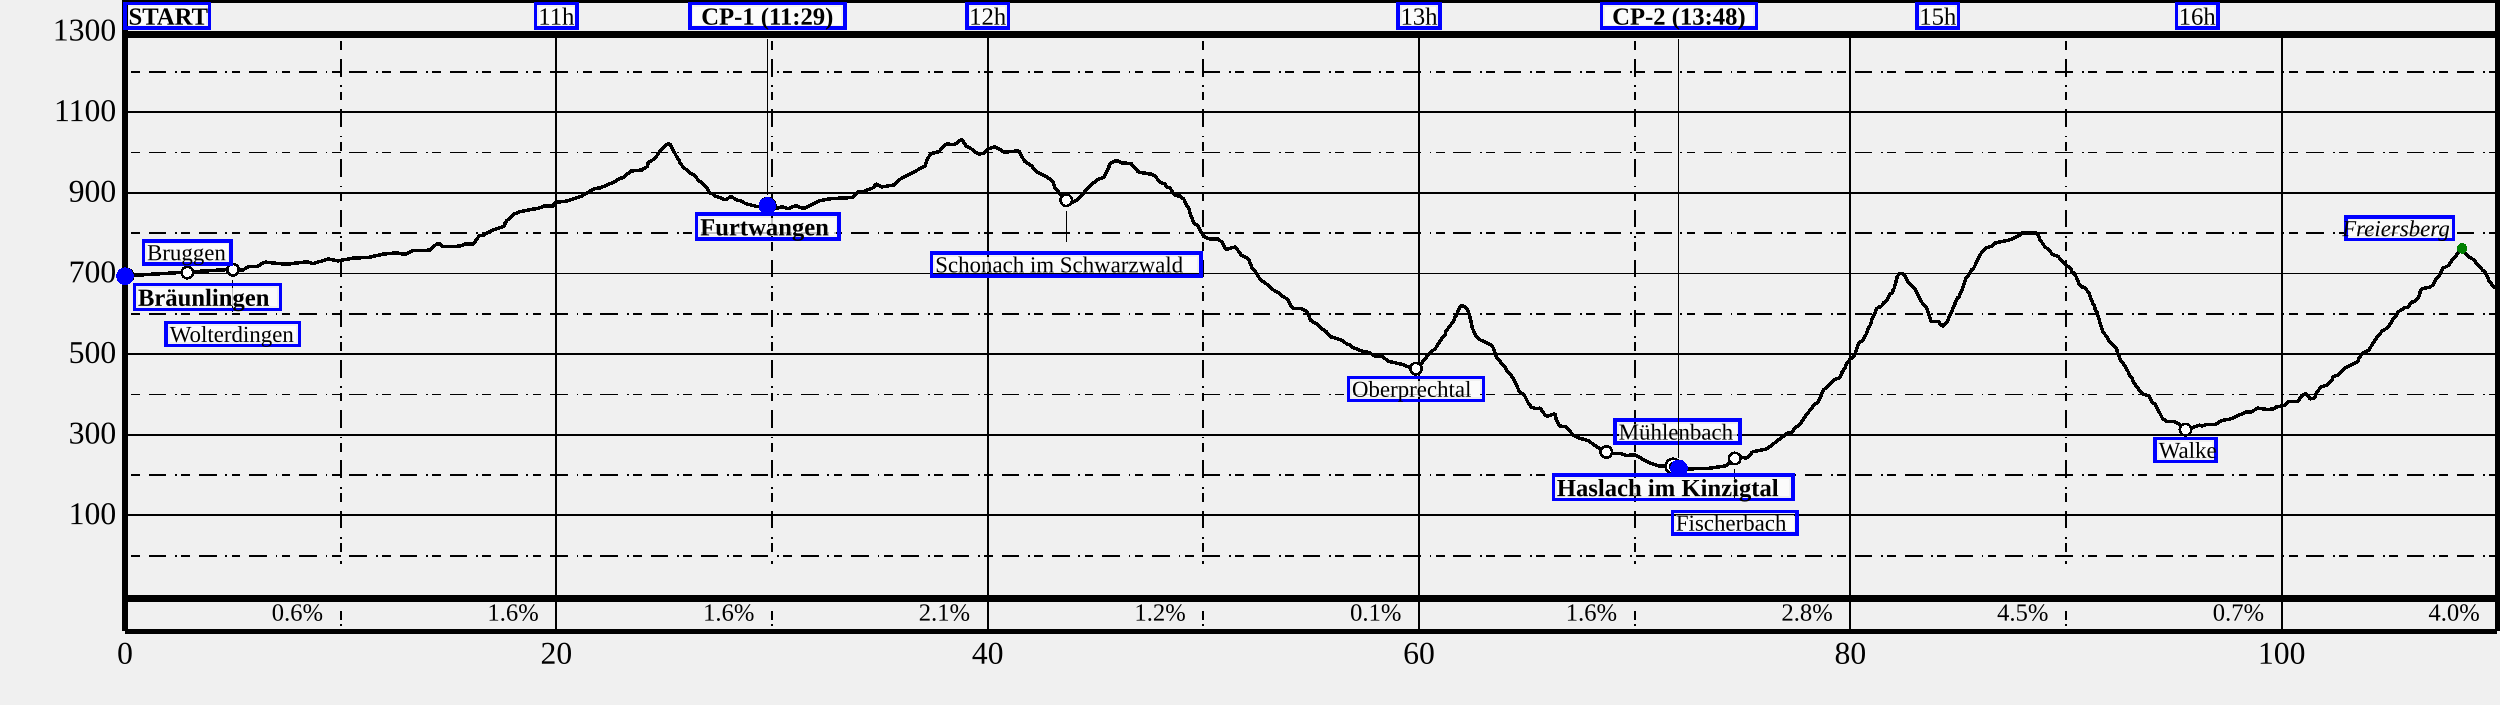
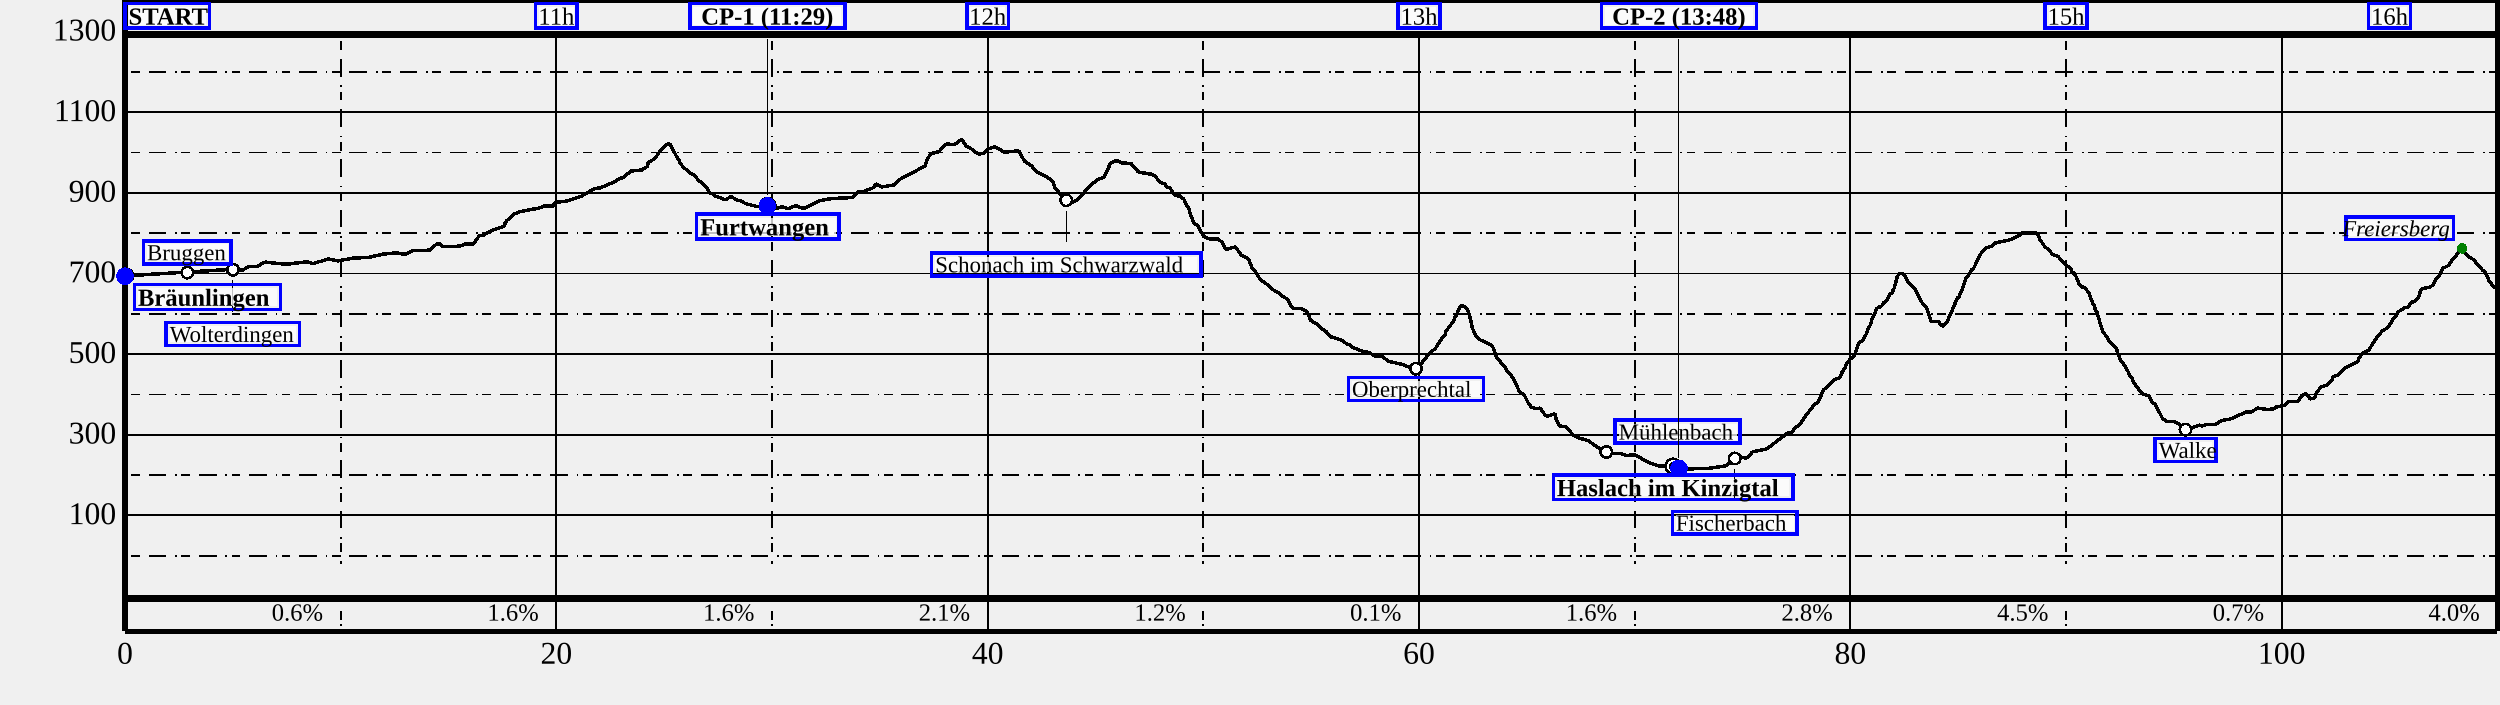
<svg xmlns="http://www.w3.org/2000/svg" height="400" width="1420">
  <g font-size="18" id="world" shape-rendering="crispEdges">
    <g id="BG" />
    <g id="SB" transform="translate(71 360)">
      <text text-anchor="middle" x="0" y="17">
0
</text>
      <text text-anchor="middle" x="245" y="17">
20
</text>
      <text text-anchor="middle" x="490" y="17">
40
</text>
      <text text-anchor="middle" x="735" y="17">
60
</text>
      <text text-anchor="middle" x="980" y="17">
80
</text>
      <text text-anchor="middle" x="1225" y="17">
100
</text>
    </g>
    <g id="SD" transform="translate(71 0)">
      <path d="M0,0 L1347.5,0" stroke="black" stroke-width="3" />
      <path d="M0,0 L0,358.5" stroke="black" stroke-width="3" />
      <path d="M0,358.5 L1347.5,358.5" stroke="black" stroke-width="3" />
      <path d="M1347.5,0 L1347.5,358.5" stroke="black" stroke-width="3" />
      <path d="M0,358.5 L1347.5,358.5" stroke="black" stroke-width="1" />
      <path d="M0,20 L0,358.5" stroke="black" stroke-width="1" />
      <path d="M245,20 L245,358.5" stroke="black" stroke-width="1" />
      <path d="M490,20 L490,358.5" stroke="black" stroke-width="1" />
      <path d="M735,20 L735,358.5" stroke="black" stroke-width="1" />
      <path d="M980,20 L980,358.5" stroke="black" stroke-width="1" />
      <path d="M1225,20 L1225,358.5" stroke="black" stroke-width="1" />
      <path d="M122.5,20 L122.5,320.5" stroke="black" stroke-dasharray="1.0,2.5,5.0,5.0,10.0,5.0" />
      <path d="M367.5,20 L367.5,320.5" stroke="black" stroke-dasharray="1.0,2.5,5.0,5.0,10.0,5.0" />
      <path d="M612.5,20 L612.5,320.5" stroke="black" stroke-dasharray="1.0,2.5,5.0,5.0,10.0,5.0" />
      <path d="M857.5,20 L857.5,320.5" stroke="black" stroke-dasharray="1.0,2.5,5.0,5.0,10.0,5.0" />
      <path d="M1102.5,20 L1102.5,320.5" stroke="black" stroke-dasharray="1.0,2.5,5.0,5.0,10.0,5.0" />
      <path d="M1347.5,20 L1347.5,320.5" stroke="black" stroke-dasharray="1.0,2.5,5.0,5.0,10.0,5.0" />
      <path d="M0,338.5 L1347.5,338.5" stroke="black" stroke-width="1" />
      <path d="M0,292.714 L1347.5,292.714" stroke="black" stroke-width="1" />
      <path d="M0,246.929 L1347.5,246.929" stroke="black" stroke-width="1" />
      <path d="M0,201.143 L1347.5,201.143" stroke="black" stroke-width="1" />
      <path d="M0,155.357 L1347.5,155.357" stroke="black" stroke-width="1" />
      <path d="M0,109.571 L1347.5,109.571" stroke="black" stroke-width="1" />
      <path d="M0,63.786 L1347.5,63.786" stroke="black" stroke-width="1" />
      <path d="M0,18 L1347.5,18" stroke="black" stroke-width="1" />
      <path d="M0,315.607 L1347.5,315.607" stroke="black" stroke-dasharray="1.0,2.5,5.0,5.0,10.0,5.0" />
      <path d="M0,269.821 L1347.5,269.821" stroke="black" stroke-dasharray="1.0,2.5,5.0,5.0,10.0,5.0" />
      <path d="M0,224.036 L1347.5,224.036" stroke="black" stroke-dasharray="1.0,2.5,5.0,5.0,10.0,5.0" />
      <path d="M0,178.25 L1347.5,178.25" stroke="black" stroke-dasharray="1.0,2.5,5.0,5.0,10.0,5.0" />
      <path d="M0,132.464 L1347.5,132.464" stroke="black" stroke-dasharray="1.0,2.5,5.0,5.0,10.0,5.0" />
      <path d="M0,86.679 L1347.5,86.679" stroke="black" stroke-dasharray="1.0,2.5,5.0,5.0,10.0,5.0" />
      <path d="M0,40.893 L1347.5,40.893" stroke="black" stroke-dasharray="1.0,2.5,5.0,5.0,10.0,5.0" />
      <path d="M0,-4.893 L1347.5,-4.893" stroke="black" stroke-dasharray="1.0,2.5,5.0,5.0,10.0,5.0" />
      <path d="M0,20 L1347.5,20" stroke="black" stroke-width="3" />
      <text font-size="14" text-anchor="end" x="112.5" y="352.5">
0.6%
</text>
      <text font-size="14" text-anchor="end" x="235" y="352.5">
1.6%
</text>
      <text font-size="14" text-anchor="end" x="357.5" y="352.5">
1.6%
</text>
      <text font-size="14" text-anchor="end" x="480" y="352.5">
2.1%
</text>
      <text font-size="14" text-anchor="end" x="602.5" y="352.5">
1.2%
</text>
      <text font-size="14" text-anchor="end" x="725" y="352.5">
0.1%
</text>
      <text font-size="14" text-anchor="end" x="847.5" y="352.5">
1.6%
</text>
      <text font-size="14" text-anchor="end" x="970" y="352.5">
2.8%
</text>
      <text font-size="14" text-anchor="end" x="1092.5" y="352.5">
4.5%
</text>
      <text font-size="14" text-anchor="end" x="1215" y="352.5">
0.7%
</text>
      <text font-size="14" text-anchor="end" x="1337.5" y="352.5">
4.0%
</text>
      <path d="M122.5,355.5 L122.5,340.5" stroke="black" stroke-dasharray="1.0,2.5,5.0,5.0,10.0,5.0" />
      <path d="M367.5,355.5 L367.5,340.5" stroke="black" stroke-dasharray="1.0,2.5,5.0,5.0,10.0,5.0" />
      <path d="M612.5,355.5 L612.5,340.5" stroke="black" stroke-dasharray="1.0,2.5,5.0,5.0,10.0,5.0" />
      <path d="M857.5,355.5 L857.5,340.5" stroke="black" stroke-dasharray="1.0,2.5,5.0,5.0,10.0,5.0" />
      <path d="M1102.5,355.5 L1102.5,340.5" stroke="black" stroke-dasharray="1.0,2.5,5.0,5.0,10.0,5.0" />
      <path d="M1347.5,355.5 L1347.5,340.5" stroke="black" stroke-dasharray="1.0,2.5,5.0,5.0,10.0,5.0" />
      <path d="M0,340.5 L1347.5,340.5" stroke="black" stroke-width="3" />
      <path d="M0.0,156.7 L58.5,153.1 L67.0,153.3 L70.4,151.3 L75.1,151.5 L78.1,149.4 L79.8,148.9 L91.5,150.1 L103.3,148.7 L106.9,149.7 L115.5,147.1 L120.9,148.2 L130.0,146.5 L137.9,146.3 L146.9,144.3 L154.4,143.6 L159.0,144.5 L163.4,142.4 L173.4,142.1 L175.2,139.8 L177.9,138.3 L178.9,138.4 L180.2,139.9 L183.1,140.1 L190.3,139.8 L193.1,138.6 L198.0,138.5 L201.3,133.8 L203.3,133.7 L208.7,130.8 L215.3,128.6 L216.0,126.4 L216.8,125.4 L220.9,121.6 L224.3,120.2 L235.1,118.2 L238.0,117.1 L243.0,117.1 L244.5,114.9 L251.0,114.2 L259.0,111.6 L266.5,107.2 L270.3,106.6 L278.2,103.2 L280.9,101.3 L283.2,100.8 L287.3,97.1 L293.5,96.6 L296.6,94.6 L297.2,92.2 L300.9,90.2 L303.4,86.5 L307.3,82.2 L308.4,81.8 L309.6,81.8 L313.8,89.9 L314.6,90.5 L315.3,92.6 L317.1,95.0 L320.5,97.6 L320.9,98.4 L323.3,99.3 L326.1,103.0 L326.9,103.0 L330.2,106.3 L332.2,109.6 L333.7,110.1 L334.5,111.0 L340.2,113.2 L341.5,113.2 L344.3,111.6 L347.3,113.6 L349.8,114.1 L352.6,115.7 L358.6,117.2 L362.0,117.6 L365.1,117.1 L369.2,118.5 L373.4,117.4 L376.7,118.5 L381.0,116.7 L385.3,118.5 L394.9,113.9 L401.2,112.8 L413.0,112.2 L416.5,109.0 L419.2,108.9 L425.3,106.5 L426.3,104.4 L429.8,106.2 L436.8,105.0 L440.4,101.7 L454.4,94.3 L455.7,90.6 L457.6,87.3 L462.4,86.1 L465.1,82.9 L466.6,81.9 L471.4,82.0 L473.9,79.9 L475.4,79.4 L478.1,83.3 L480.2,84.1 L482.8,86.3 L485.2,87.5 L487.7,87.1 L490.3,84.6 L493.5,83.5 L494.5,83.5 L499.4,86.4 L507.2,85.7 L508.0,86.2 L510.8,91.4 L515.1,94.4 L517.6,97.6 L523.8,100.6 L527.0,103.1 L528.3,106.9 L530.2,108.8 L530.5,109.6 L534.8,114.0 L537.4,115.3 L540.8,113.6 L547.4,106.4 L552.2,102.0 L556.1,100.7 L558.8,95.1 L559.3,93.0 L562.5,91.3 L563.5,91.1 L566.0,92.5 L571.5,92.9 L575.6,97.7 L583.8,99.1 L585.9,100.9 L586.9,102.7 L589.2,104.2 L590.7,104.5 L591.5,106.1 L593.4,106.6 L596.4,111.0 L599.5,111.4 L600.7,112.6 L601.1,112.4 L602.8,116.2 L604.4,118.5 L604.9,121.2 L607.2,126.7 L609.6,128.5 L611.0,131.6 L612.4,133.6 L614.1,135.1 L616.7,135.8 L620.6,135.7 L623.1,137.5 L625.0,141.1 L625.7,141.6 L630.7,140.2 L634.2,145.1 L637.6,146.7 L638.5,147.9 L640.3,152.6 L641.8,153.9 L645.0,159.1 L647.7,160.7 L651.7,164.4 L655.6,166.4 L657.0,168.1 L659.4,169.4 L660.8,170.8 L662.6,174.3 L663.5,175.2 L667.8,175.2 L671.0,176.7 L672.3,178.6 L673.1,181.5 L673.5,182.0 L678.0,184.7 L678.4,185.7 L682.2,188.3 L684.9,191.3 L691.7,193.4 L694.1,195.6 L696.0,195.9 L697.2,197.2 L702.6,199.4 L706.5,200.2 L709.9,202.2 L714.5,202.7 L717.7,205.3 L725.4,206.9 L730.5,209.0 L734.6,208.5 L735.7,207.7 L737.5,204.8 L740.1,201.8 L742.7,199.1 L744.0,198.4 L748.3,191.7 L749.7,190.5 L750.2,188.3 L754.5,182.5 L755.8,179.2 L756.3,179.2 L758.0,174.6 L759.3,173.6 L761.4,174.4 L762.4,175.6 L763.9,179.8 L765.2,186.1 L767.1,190.4 L769.9,193.1 L775.6,195.7 L777.2,197.6 L778.7,202.2 L779.5,203.5 L780.7,204.5 L781.5,206.4 L783.9,208.6 L785.3,211.1 L787.5,213.3 L787.9,214.5 L788.5,215.0 L792.3,222.9 L794.7,224.2 L797.5,229.8 L798.2,230.3 L798.4,231.1 L801.3,232.2 L803.9,231.8 L806.4,235.5 L807.8,236.5 L812.1,235.0 L813.0,238.4 L814.9,241.9 L818.8,242.5 L822.3,246.9 L826.3,248.9 L831.0,250.2 L836.5,254.1 L844.3,257.4 L849.6,257.7 L852.8,258.8 L857.5,258.2 L865.7,262.9 L871.9,264.8 L875.9,264.4 L885.4,266.4 L899.5,266.0 L909.0,264.7 L912.8,262.0 L915.7,259.1 L920.8,260.2 L923.4,258.3 L924.1,256.9 L924.7,256.6 L932.7,254.9 L944.6,245.7 L946.9,245.6 L948.3,243.2 L951.0,241.5 L954.6,236.1 L958.2,231.7 L958.6,230.5 L961.4,228.5 L963.2,225.4 L964.5,221.7 L971.1,215.6 L973.9,214.5 L975.1,212.2 L975.3,211.2 L977.2,208.8 L977.8,206.3 L979.1,205.6 L979.7,204.0 L982.1,202.5 L984.8,194.6 L987.0,193.4 L989.2,189.4 L990.5,185.7 L991.5,184.5 L992.2,181.5 L994.1,177.5 L994.8,175.4 L996.5,174.2 L997.1,174.4 L998.3,173.2 L998.6,172.2 L1000.8,170.5 L1002.6,166.9 L1003.8,166.6 L1004.3,164.7 L1004.9,163.7 L1006.6,157.3 L1007.8,155.3 L1009.3,155.3 L1011.0,156.6 L1012.8,160.1 L1016.6,163.9 L1020.4,171.5 L1023.1,174.3 L1025.7,182.0 L1026.0,182.6 L1030.1,182.6 L1030.9,184.2 L1032.5,185.3 L1035.2,182.8 L1035.8,180.5 L1037.3,177.5 L1039.4,172.6 L1039.6,171.6 L1041.0,169.0 L1042.0,168.6 L1042.2,167.0 L1043.2,165.1 L1045.8,157.5 L1046.9,156.9 L1048.7,153.4 L1050.0,152.4 L1054.1,144.1 L1055.4,142.7 L1057.0,140.9 L1060.5,139.8 L1061.9,138.1 L1071.5,136.0 L1075.9,133.8 L1077.3,132.4 L1085.8,132.4 L1087.0,134.3 L1087.6,135.9 L1090.5,140.2 L1092.5,141.6 L1094.7,144.3 L1098.1,145.8 L1102.6,150.8 L1104.9,152.0 L1106.1,154.9 L1106.9,155.0 L1108.4,157.4 L1109.9,161.4 L1111.5,162.9 L1112.7,163.1 L1115.5,166.2 L1116.6,169.6 L1118.0,172.9 L1118.4,172.9 L1119.4,176.8 L1119.9,176.8 L1122.7,186.4 L1123.6,188.7 L1123.9,188.7 L1125.3,191.2 L1125.8,191.2 L1126.9,193.9 L1130.8,197.4 L1131.3,198.4 L1131.7,200.3 L1133.8,205.3 L1135.2,206.3 L1135.4,207.3 L1136.2,207.7 L1137.0,210.2 L1137.8,211.1 L1138.9,213.9 L1140.0,214.9 L1140.9,217.0 L1142.6,219.8 L1143.1,219.8 L1143.8,221.4 L1145.6,223.5 L1149.8,225.0 L1151.4,228.5 L1153.2,229.6 L1157.3,237.7 L1160.1,239.5 L1164.1,239.5 L1167.0,241.1 L1168.3,243.0 L1171.1,243.8 L1178.4,241.5 L1179.8,241.9 L1182.0,241.2 L1187.5,241.1 L1190.9,238.8 L1195.9,238.0 L1205.2,233.8 L1207.6,234.0 L1211.5,231.8 L1217.3,232.6 L1221.1,232.1 L1221.6,231.3 L1226.6,230.2 L1229.1,227.9 L1233.7,228.2 L1234.4,227.8 L1236.3,224.8 L1238.1,223.7 L1238.6,223.6 L1241.2,226.5 L1243.0,226.3 L1244.0,225.5 L1244.3,223.8 L1247.3,219.7 L1250.4,218.9 L1253.7,215.6 L1254.3,213.9 L1256.7,213.2 L1260.2,209.5 L1268.2,205.4 L1268.8,203.6 L1270.8,200.8 L1274.4,198.9 L1279.6,190.8 L1282.2,188.0 L1285.0,186.2 L1287.0,183.6 L1288.0,181.3 L1290.2,179.4 L1290.9,177.3 L1295.2,174.6 L1296.5,174.6 L1299.0,171.5 L1300.0,171.5 L1302.6,169.3 L1303.9,165.0 L1305.1,163.9 L1309.4,163.0 L1310.9,161.8 L1312.4,158.7 L1314.1,157.0 L1316.7,152.3 L1319.6,150.9 L1323.1,145.9 L1323.6,145.9 L1324.6,144.2 L1326.8,142.1 L1327.8,142.2 L1330.7,145.4 L1334.6,147.9 L1335.4,149.5 L1337.8,151.6 L1339.3,153.8 L1340.4,154.2 L1343.2,160.4 L1343.6,160.4 L1344.7,162.4 L1347.4,164.2 L1347.4,164.2" fill="transparent" id="track" stroke="black" stroke-linejoin="miter" stroke-miterlimit="1" stroke-width="2" />
      <g>
        <g />
-         <g transform="translate(1176.994 17)">
+         <g transform="translate(1286.25 17)">
          <rect fill="white" fill-opacity="0.75" height="10" id="label-bg" width="19.625" x="-9.812" y="-13" />
          <rect fill="none" height="14" id="label-dbg" stroke="blue" stroke-width="2" width="23.625" x="-11.812" y="-15" />
          <text font-size="14.0" font-style="normal" font-weight="normal" id="" text-anchor="middle" x="0.000" y="-3.000">
16h
</text>
        </g>
        <g />
-         <g transform="translate(1029.663 17)">
+         <g transform="translate(1102.5 17)">
          <rect fill="white" fill-opacity="0.75" height="10" id="label-bg" width="19.625" x="-9.812" y="-13" />
          <rect fill="none" height="14" id="label-dbg" stroke="blue" stroke-width="2" width="23.625" x="-11.812" y="-15" />
          <text font-size="14.0" font-style="normal" font-weight="normal" id="" text-anchor="middle" x="0.000" y="-3.000">
15h
</text>
        </g>
        <g />
        <g transform="translate(735 17)">
          <rect fill="white" fill-opacity="0.75" height="10" id="label-bg" width="19.625" x="-9.812" y="-13" />
          <rect fill="none" height="14" id="label-dbg" stroke="blue" stroke-width="2" width="23.625" x="-11.812" y="-15" />
          <text font-size="14.0" font-style="normal" font-weight="normal" id="" text-anchor="middle" x="0.000" y="-3.000">
13h
</text>
        </g>
        <g />
        <g transform="translate(490 17)">
          <rect fill="white" fill-opacity="0.75" height="10" id="label-bg" width="19.625" x="-9.812" y="-13" />
          <rect fill="none" height="14" id="label-dbg" stroke="blue" stroke-width="2" width="23.625" x="-11.812" y="-15" />
          <text font-size="14.0" font-style="normal" font-weight="normal" id="" text-anchor="middle" x="0.000" y="-3.000">
12h
</text>
        </g>
        <g />
        <g transform="translate(245 17)">
          <rect fill="white" fill-opacity="0.75" height="10" id="label-bg" width="19.625" x="-9.812" y="-13" />
          <rect fill="none" height="14" id="label-dbg" stroke="blue" stroke-width="2" width="23.625" x="-11.812" y="-15" />
          <text font-size="14.0" font-style="normal" font-weight="normal" id="" text-anchor="middle" x="0.000" y="-3.000">
11h
</text>
        </g>
        <g>
          <circle cx="1327.479" cy="141.141" fill="Green" id="13/wp" r="3" />
        </g>
        <g transform="translate(1327.479 141.1407)">
          <rect fill="white" fill-opacity="0.75" height="9" id="label-bg" width="57.019" x="-64.019" y="-16" />
          <rect fill="none" height="13" id="label-dbg" stroke="blue" stroke-width="2" width="61.019" x="-66.019" y="-18" />
          <text font-size="13.0" font-style="italic" font-weight="normal" id="13/wp/text" text-anchor="end" x="-7.000" y="-7.000">
Freiersberg
</text>
        </g>
        <g>
          <circle cx="61.305" cy="153.205" fill="Black" id="12/wp" r="4" />
          <circle cx="61.305" cy="153.205" fill="white" id="12/wp-little-white" r="2.5" />
        </g>
        <g transform="translate(61.30526 153.2052)">
          <rect fill="white" fill-opacity="0.75" height="9" id="label-bg" width="71.742" x="-35.871" y="32" />
          <rect fill="none" height="13" id="label-dbg" stroke="blue" stroke-width="2" width="75.742" x="-37.871" y="30" />
          <text font-size="13.0" font-style="normal" font-weight="normal" id="12/wp/text" text-anchor="start" x="-35.871" y="41.000">
Wolterdingen
</text>
        </g>
        <path d="M61.31,177.21 L61.31,159.21" id="link" stroke="black" stroke-linejoin="miter" stroke-miterlimit="1" stroke-width="0.5" />
        <g>
          <circle cx="35.414" cy="154.808" fill="Black" id="11/wp" r="4" />
          <circle cx="35.414" cy="154.808" fill="white" id="11/wp-little-white" r="2.5" />
        </g>
        <g transform="translate(35.41362 154.8077)">
          <rect fill="white" fill-opacity="0.75" height="9" id="label-bg" width="45.802" x="-22.901" y="-16" />
          <rect fill="none" height="13" id="label-dbg" stroke="blue" stroke-width="2" width="49.802" x="-24.901" y="-18" />
          <text font-size="13.0" font-style="normal" font-weight="normal" id="11/wp/text" text-anchor="start" x="-22.901" y="-7.000">
Bruggen
</text>
        </g>
        <g>
          <circle cx="1170.372" cy="244.067" fill="Black" id="10/wp" r="4" />
          <circle cx="1170.372" cy="244.067" fill="white" id="10/wp-little-white" r="2.5" />
        </g>
        <g transform="translate(1170.372 244.067)">
          <rect fill="white" fill-opacity="0.75" height="9" id="label-bg" width="30.407" x="-15.204" y="7" />
          <rect fill="none" height="13" id="label-dbg" stroke="blue" stroke-width="2" width="34.407" x="-17.204" y="5" />
          <text font-size="13.0" font-style="normal" font-weight="normal" id="10/wp/text" text-anchor="start" x="-15.204" y="16.000">
Walke
</text>
        </g>
        <g>
          <circle cx="733.27" cy="209.384" fill="Black" id="9/wp" r="4" />
          <circle cx="733.27" cy="209.384" fill="white" id="9/wp-little-white" r="2.5" />
        </g>
        <g transform="translate(733.2697 209.3843)">
          <rect fill="white" fill-opacity="0.75" height="9" id="label-bg" width="72.743" x="-36.371" y="7" />
          <rect fill="none" height="13" id="label-dbg" stroke="blue" stroke-width="2" width="76.743" x="-38.371" y="5" />
          <text font-size="13.0" font-style="normal" font-weight="normal" id="9/wp/text" text-anchor="start" x="-36.371" y="16.000">
Oberprechtal
</text>
        </g>
        <g>
          <circle cx="914.351" cy="260.412" fill="Black" id="8/wp" r="4" />
          <circle cx="914.351" cy="260.412" fill="white" id="8/wp-little-white" r="2.5" />
        </g>
        <g transform="translate(914.3506 260.4125)">
          <rect fill="white" fill-opacity="0.75" height="9" id="label-bg" width="66.97" x="-33.485" y="32" />
          <rect fill="none" height="13" id="label-dbg" stroke="blue" stroke-width="2" width="70.97" x="-35.485" y="30" />
          <text font-size="13.0" font-style="normal" font-weight="normal" id="8/wp/text" text-anchor="start" x="-33.485" y="41.000">
Fischerbach
</text>
        </g>
        <path d="M914.35,284.41 L914.35,266.41" id="link" stroke="black" stroke-linejoin="miter" stroke-miterlimit="1" stroke-width="0.5" />
        <g>
          <circle cx="841.407" cy="256.704" fill="Black" id="7/wp" r="4" />
          <circle cx="841.407" cy="256.704" fill="white" id="7/wp-little-white" r="2.5" />
        </g>
        <g transform="translate(841.4073 256.7038)">
          <rect fill="white" fill-opacity="0.75" height="9" id="label-bg" width="66.97" x="7" y="-16" />
          <rect fill="none" height="13" id="label-dbg" stroke="blue" stroke-width="2" width="70.97" x="5" y="-18" />
          <text font-size="13.0" font-style="normal" font-weight="normal" id="7/wp/text" text-anchor="start" x="7.000" y="-7.000">
Mühlenbach
</text>
        </g>
        <g>
          <circle cx="534.638" cy="113.715" fill="Black" id="6/wp" r="4" />
          <circle cx="534.638" cy="113.715" fill="white" id="6/wp-little-white" r="2.5" />
        </g>
        <g transform="translate(534.6379 113.715)">
          <rect fill="white" fill-opacity="0.75" height="9" id="label-bg" width="148.87" x="-74.435" y="32" />
          <rect fill="none" height="13" id="label-dbg" stroke="blue" stroke-width="2" width="152.87" x="-76.435" y="30" />
          <text font-size="13.0" font-style="normal" font-weight="normal" id="6/wp/text" text-anchor="start" x="-74.435" y="41.000">
Schonach im Schwarzwald
</text>
        </g>
        <path d="M534.64,137.72 L534.64,119.72" id="link" stroke="black" stroke-linejoin="miter" stroke-miterlimit="1" stroke-width="0.5" />
        <g>
          <circle cx="0.343" cy="156.708" fill="Black" id="5/wp" r="5" />
          <circle cx="0.343" cy="156.708" fill="white" id="5/wp-little-white" r="3.5" />
          <circle cx="0.343" cy="156.708" fill="black" id="5/wp-little-white" r="2.5" />
        </g>
        <g transform="translate(0.3425899 156.7078)">
          <rect fill="white" fill-opacity="0.75" height="10" id="label-bg" width="79.069" x="7" y="7" />
          <rect fill="none" height="14" id="label-dbg" stroke="blue" stroke-width="2" width="83.069" x="5" y="5" />
          <text font-size="14.0" font-style="normal" font-weight="bold" id="5/wp/text" text-anchor="start" x="7.000" y="17.000">
Bräunlingen
</text>
        </g>
        <g>
          <circle cx="879.335" cy="264.808" fill="Black" id="4/wp" r="5" />
          <circle cx="879.335" cy="264.808" fill="white" id="4/wp-little-white" r="3.5" />
          <circle cx="879.335" cy="264.808" fill="black" id="4/wp-little-white" r="2.5" />
        </g>
        <g transform="translate(879.3353 264.8079)">
          <rect fill="white" fill-opacity="0.75" height="10" id="label-bg" width="132.138" x="-66.069" y="7" />
          <rect fill="none" height="14" id="label-dbg" stroke="blue" stroke-width="2" width="136.138" x="-68.069" y="5" />
          <text font-size="14.0" font-style="normal" font-weight="bold" id="4/wp/text" text-anchor="start" x="-66.069" y="17.000">
Haslach im Kinzigtal
</text>
        </g>
        <g>
          <circle cx="365.137" cy="116.691" fill="Black" id="3/wp" r="5" />
          <circle cx="365.137" cy="116.691" fill="white" id="3/wp-little-white" r="3.5" />
          <circle cx="365.137" cy="116.691" fill="black" id="3/wp-little-white" r="2.5" />
        </g>
        <g transform="translate(365.1373 116.6911)">
          <rect fill="white" fill-opacity="0.75" height="10" id="label-bg" width="76.88" x="-38.44" y="7" />
          <rect fill="none" height="14" id="label-dbg" stroke="blue" stroke-width="2" width="80.88" x="-40.44" y="5" />
          <text font-size="14.0" font-style="normal" font-weight="bold" id="3/wp/text" text-anchor="start" x="-38.440" y="17.000">
Furtwangen
</text>
        </g>
        <g>
          <circle cx="882.614" cy="265.998" fill="Blue" id="2/wp" r="5" />
        </g>
        <g transform="translate(882.614 265.9983)">
          <rect fill="white" fill-opacity="0.75" height="10" id="label-bg" width="84.084" x="-42.042" y="-261.998" />
          <rect fill="none" height="14" id="label-dbg" stroke="blue" stroke-width="2" width="88.084" x="-44.042" y="-263.998" />
          <text font-size="14.0" font-style="normal" font-weight="bold" id="" text-anchor="middle" x="-0.000" y="-251.998">
CP-2 (13:48)
</text>
        </g>
        <path d="M882.61,22.00 L882.61,260.00" id="link" stroke="black" stroke-linejoin="miter" stroke-miterlimit="1" stroke-width="0.5" />
        <g>
          <circle cx="364.819" cy="116.943" fill="Blue" id="1/wp" r="5" />
        </g>
        <g transform="translate(364.8191 116.9429)">
          <rect fill="white" fill-opacity="0.75" height="10" id="label-bg" width="84.084" x="-42.042" y="-112.943" />
          <rect fill="none" height="14" id="label-dbg" stroke="blue" stroke-width="2" width="88.084" x="-44.042" y="-114.943" />
          <text font-size="14.0" font-style="normal" font-weight="bold" id="" text-anchor="middle" x="0.000" y="-102.943">
CP-1 (11:29)
</text>
        </g>
        <path d="M364.82,22.00 L364.82,110.94" id="link" stroke="black" stroke-linejoin="miter" stroke-miterlimit="1" stroke-width="0.5" />
        <g>
          <circle cx="0" cy="156.868" fill="Blue" id="0/wp" r="5" />
        </g>
        <g transform="translate(0 156.8681)">
          <rect fill="white" fill-opacity="0.75" height="10" id="label-bg" width="43.963" x="2" y="-152.868" />
          <rect fill="none" height="14" id="label-dbg" stroke="blue" stroke-width="2" width="47.963" x="0" y="-154.868" />
          <text font-size="14.0" font-style="normal" font-weight="bold" id="0/wp/text" text-anchor="start" x="2.000" y="-142.868">
START
</text>
        </g>
        <path d="M0.00,22.00 L0.00,150.87" id="link" stroke="black" stroke-linejoin="miter" stroke-miterlimit="1" stroke-width="0.5" />
      </g>
    </g>
    <g id="SL" transform="translate(0 0)">
      <text text-anchor="end" x="66" y="297.714">
100
</text>
      <text text-anchor="end" x="66" y="251.929">
300
</text>
      <text text-anchor="end" x="66" y="206.143">
500
</text>
      <text text-anchor="end" x="66" y="160.357">
700
</text>
      <text text-anchor="end" x="66" y="114.571">
900
</text>
      <text text-anchor="end" x="66" y="68.786">
1100
</text>
      <text text-anchor="end" x="66" y="23">
1300
</text>
    </g>
  </g>
</svg>
